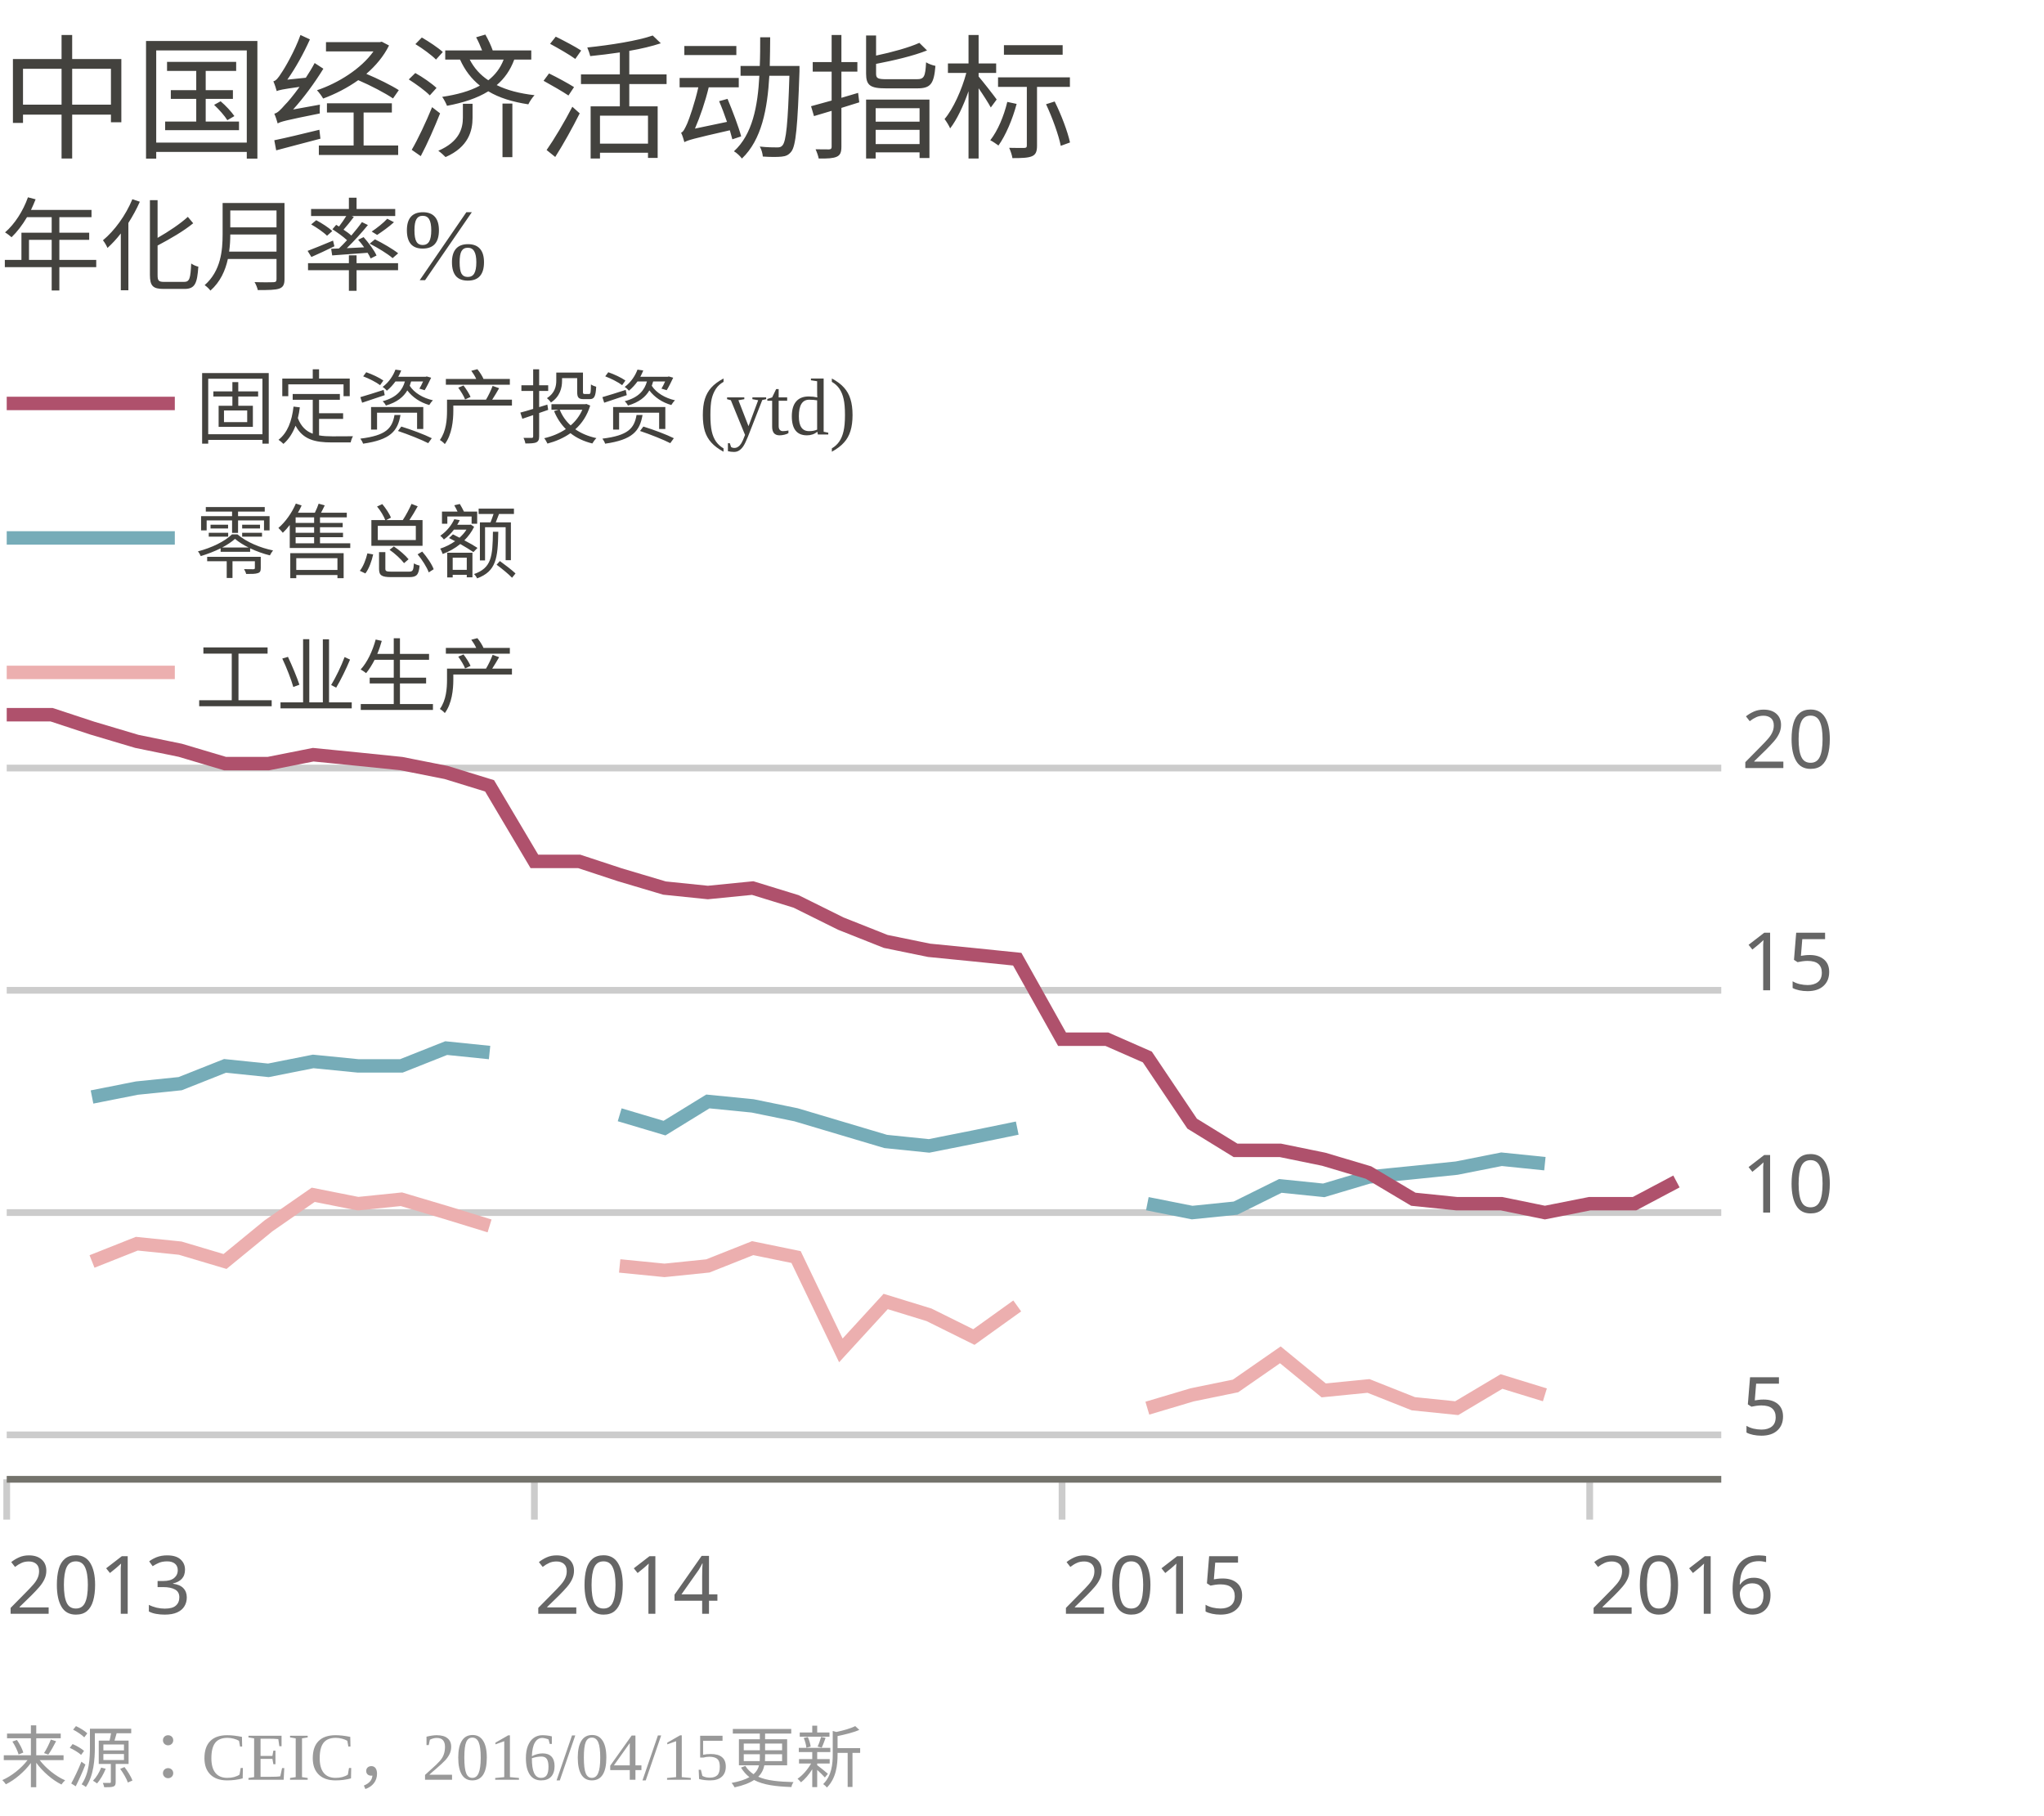
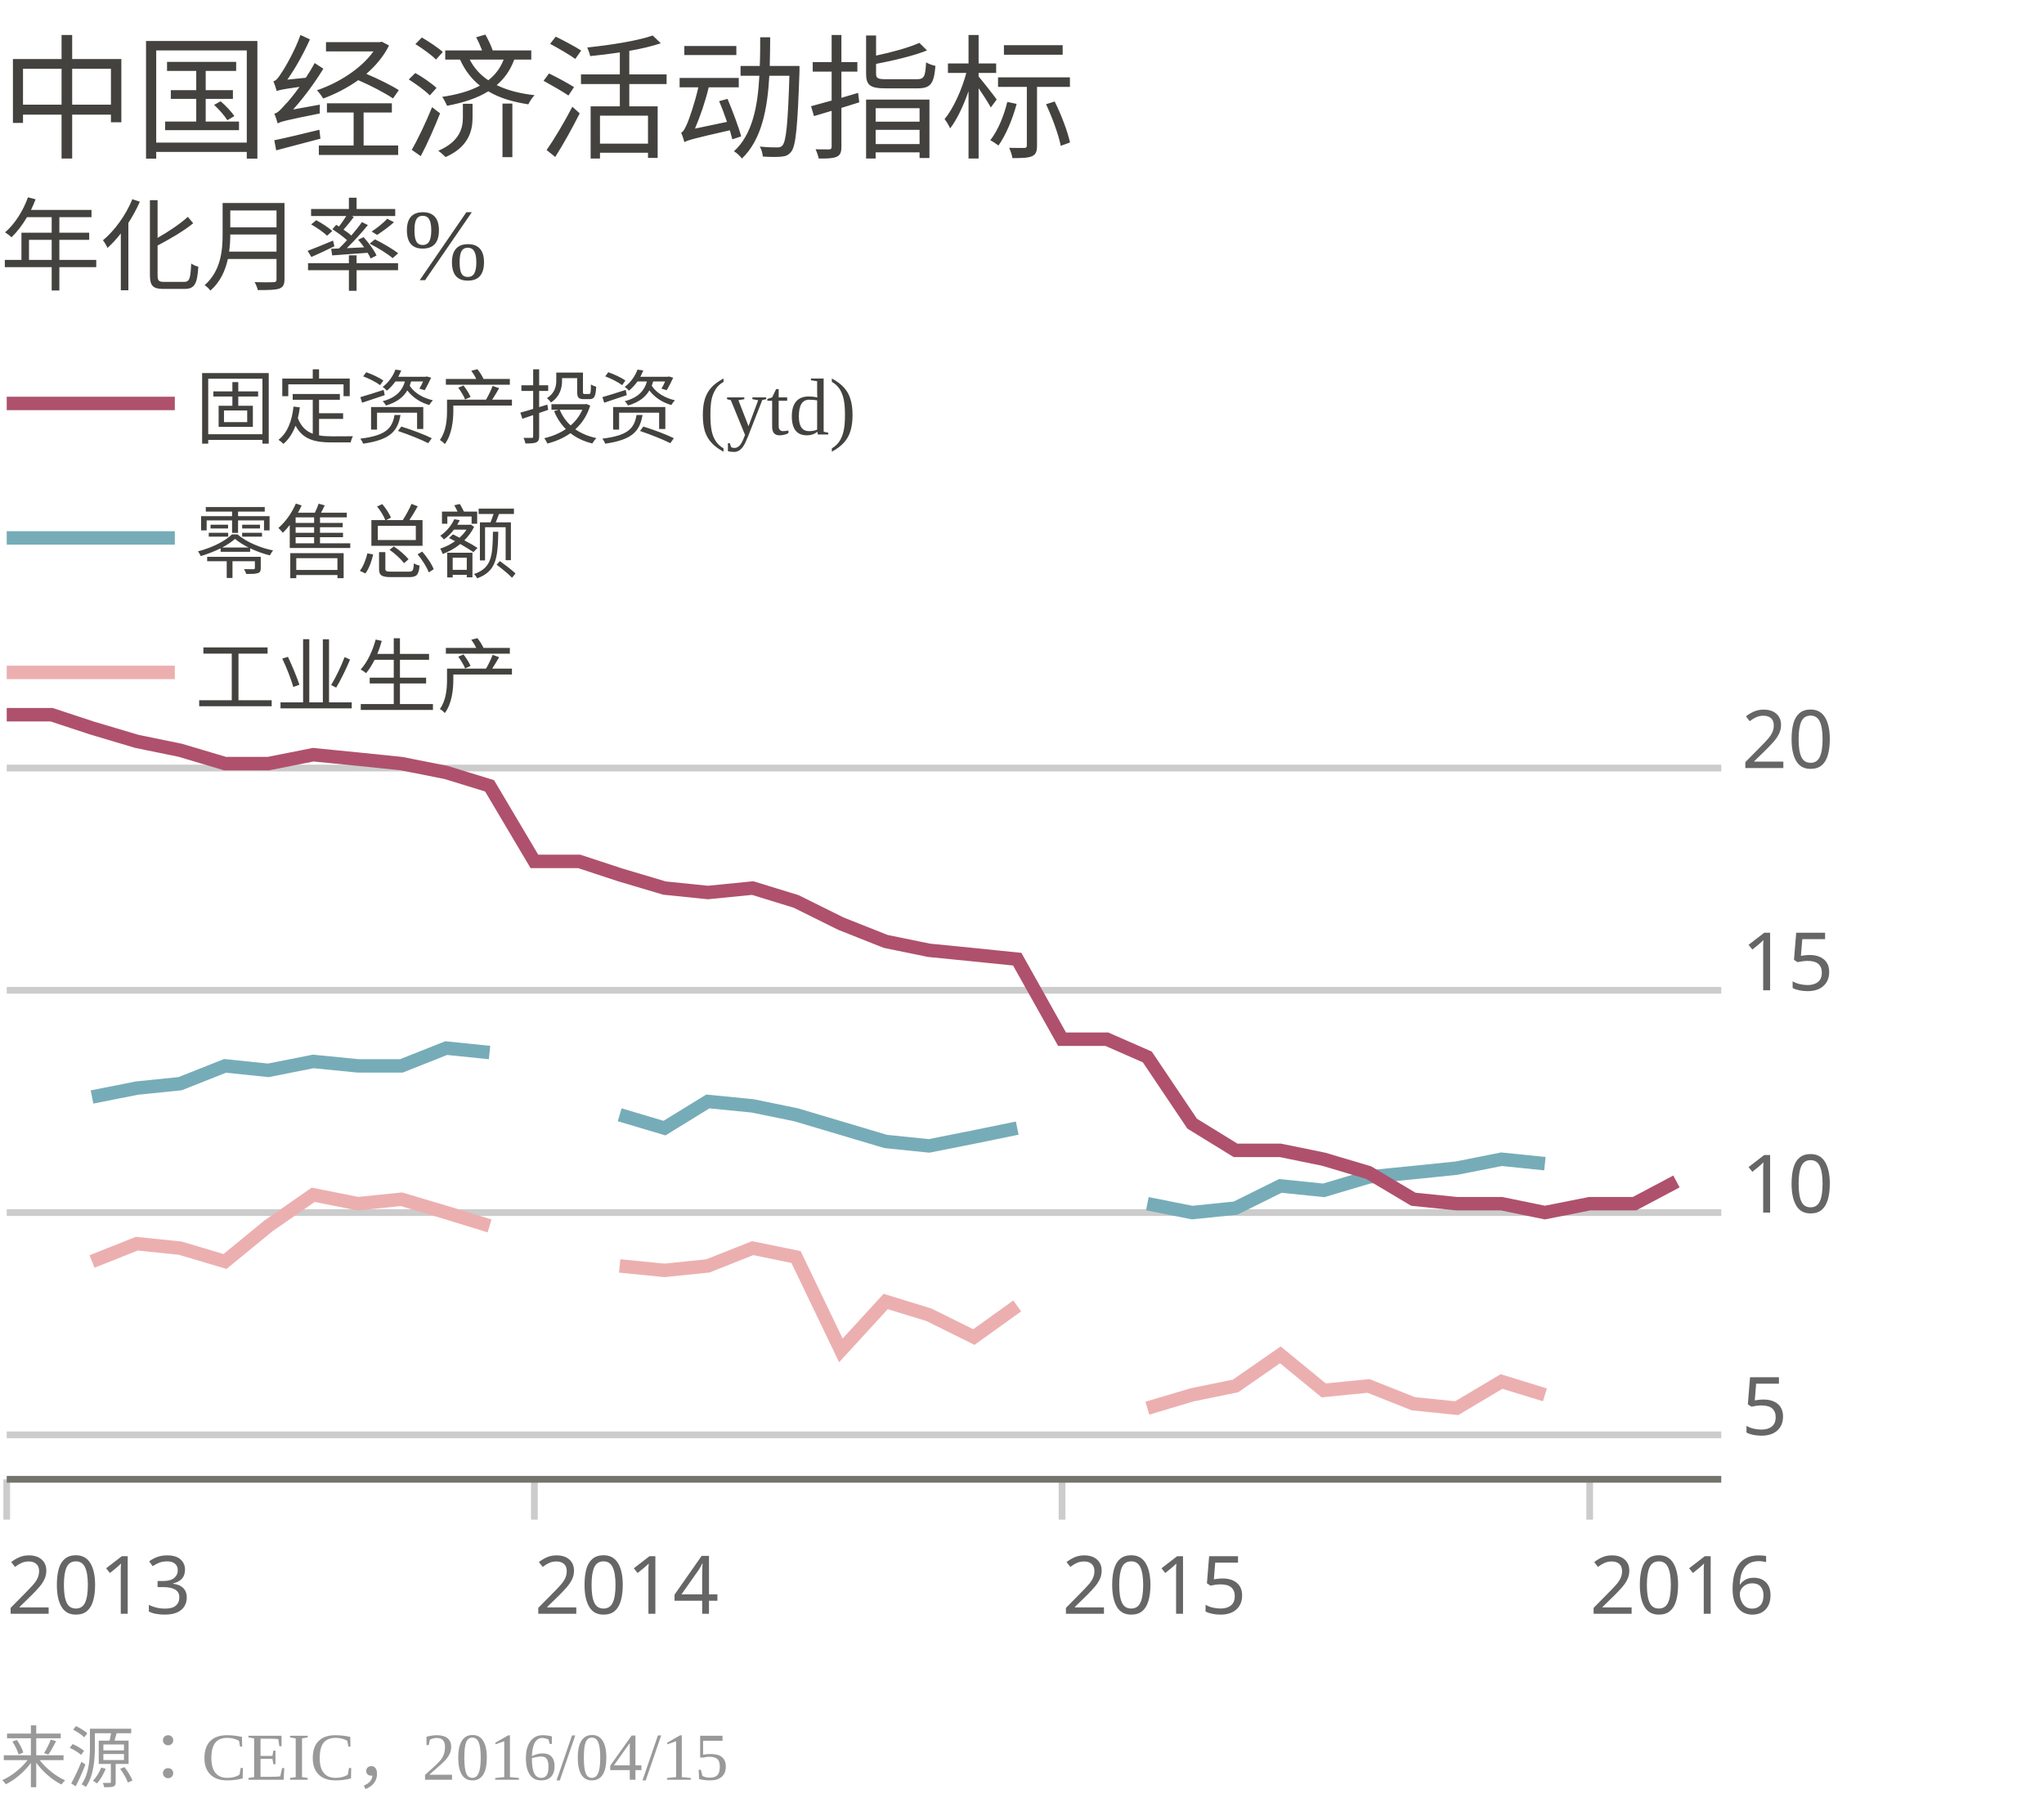
<svg xmlns="http://www.w3.org/2000/svg" viewBox="0 0 304 270">
  <text class="chart-title" fill="#43423e" font-size="20" y="22">中国经济活动指标</text>
  <text class="chart-subtitle" fill="#43423e" font-size="15" y="42">年化月率%</text>
-   <text class="chart-source" font-size="10" fill-opacity="0.4" y="265">来源：CEIC，2016/04/15更新</text>
+   <text class="chart-source" font-size="10" fill-opacity="0.4" y="265">来源：CEIC，2016/04/15</text>
  <g transform="translate(1,100)">
    <g transform="translate(0,120)" class="x axis">
      <g class="tick" style="" transform="translate(0,0)">
        <line y2="6" x2="0" fill="none" stroke="#000" stroke-opacity="0.2" />
        <text dy="0" style="" y="20" x="0" font-family="MetricWeb,sans-serif" fill-opacity="0.6" font-size="12" text-anchor="start">2013</text>
      </g>
      <g class="tick" style="" transform="translate(78.47808,0)">
        <line y2="6" x2="0" fill="none" stroke="#000" stroke-opacity="0.2" />
        <text dy="0" style="" y="20" x="0" font-family="MetricWeb,sans-serif" fill-opacity="0.6" font-size="12" text-anchor="start">2014</text>
      </g>
      <g class="tick" style="" transform="translate(156.9562,0)">
        <line y2="6" x2="0" fill="none" stroke="#000" stroke-opacity="0.2" />
        <text dy="0" style="" y="20" x="0" font-family="MetricWeb,sans-serif" fill-opacity="0.6" font-size="12" text-anchor="start">2015</text>
      </g>
      <g class="tick" style="" transform="translate(235.4342,0)">
        <line y2="6" x2="0" fill="none" stroke="#000" stroke-opacity="0.2" />
        <text dy="0" style="" y="20" x="0" font-family="MetricWeb,sans-serif" fill-opacity="0.6" font-size="12" text-anchor="start">2016</text>
      </g>
      <path class="domain" d="M0,0V0H255V0" fill="none" stroke="#74736c" />
    </g>
    <g transform="translate(255,0)" class="y axis">
      <g class="tick" style="" transform="translate(0,113.3889)">
        <line x2="-255" y2="0" fill="none" stroke="#000" stroke-opacity="0.2" />
        <text dy="0" style="text-anchor: start;" x="3" y="0" font-family="MetricWeb,sans-serif" fill-opacity="0.6" font-size="12">5</text>
      </g>
      <g class="tick" style="" transform="translate(0,80.33333)">
        <line x2="-255" y2="0" fill="none" stroke="#000" stroke-opacity="0.2" />
        <text dy="0" style="text-anchor: start;" x="3" y="0" font-family="MetricWeb,sans-serif" fill-opacity="0.6" font-size="12">10</text>
      </g>
      <g class="tick" style="" transform="translate(0,47.27778)">
        <line x2="-255" y2="0" fill="none" stroke="#000" stroke-opacity="0.2" />
        <text dy="0" style="text-anchor: start;" x="3" y="0" font-family="MetricWeb,sans-serif" fill-opacity="0.6" font-size="12">15</text>
      </g>
      <g class="tick" style="" transform="translate(0,14.22222)">
        <line x2="-255" y2="0" fill="none" stroke="#000" stroke-opacity="0.2" />
        <text dy="0" style="text-anchor: start;" x="3" y="0" font-family="MetricWeb,sans-serif" fill-opacity="0.6" font-size="12">20</text>
      </g>
      <path class="domain" d="M-255,1H0V120H-255" fill="none" stroke="#000" stroke-opacity="0" />
    </g>
    <g class="chart-key" transform="translate(0,-35)">
      <g class="key-element" transform="translate(0,0)">
        <text x="28" font-size="12" fill="#43423e">固定资产投资 (ytd)</text>
        <line x1="0" x2="25" y1="-5" y2="-5" stroke-width="2" fill="none" stroke="#af516c" />
      </g>
      <g class="key-element" transform="translate(0,20)">
        <text x="28" font-size="12" fill="#43423e">零售总额</text>
        <line x1="0" x2="25" y1="-5" y2="-5" stroke-width="2" fill="none" stroke="#76acb8" />
      </g>
      <g class="key-element" transform="translate(0,40)">
        <text x="28" font-size="12" fill="#43423e">工业生产</text>
        <line x1="0" x2="25" y1="-5" y2="-5" stroke-width="2" fill="none" stroke="#ecafaf" />
      </g>
    </g>
    <g>
      <path d="M12.685,87.606L19.351,84.961L25.801,85.622L32.466,87.606L38.917,82.317L45.582,77.689L52.247,79.011L58.697,78.35L65.363,80.333L71.813,82.317M91.164,88.267L97.829,88.928L104.279,88.267L110.944,85.622L117.395,86.944L124.06,100.828L130.725,93.556L137.175,95.539L143.841,98.844L150.291,94.217M169.642,109.422L176.307,107.439L182.757,106.117L189.422,101.489L195.873,106.778L202.538,106.117L209.203,108.761L215.653,109.422L222.319,105.456L228.769,107.439M248.335,101.489Z" stroke-width="2" fill="none" stroke="#ecafaf" />
      <path d="M12.685,63.144L19.351,61.822L25.801,61.161L32.466,58.517L38.917,59.178L45.582,57.856L52.247,58.517L58.697,58.517L65.363,55.872L71.813,56.533M91.164,65.789L97.829,67.772L104.279,63.806L110.944,64.467L117.395,65.789L124.06,67.772L130.725,69.756L137.175,70.417L143.841,69.094L150.291,67.772M169.642,79.011L176.307,80.333L182.757,79.672L189.422,76.367L195.873,77.028L202.538,75.044L209.203,74.383L215.653,73.722L222.319,72.4L228.769,73.061M248.335,77.028Z" stroke-width="2" fill="none" stroke="#76acb8" />
      <path d="M0,6.289L6.665,6.289L12.685,8.272L19.351,10.256L25.801,11.578L32.466,13.561L38.917,13.561L45.582,12.239L52.247,12.9L58.697,13.561L65.363,14.883L71.813,16.867L78.478,28.106L85.143,28.106L91.164,30.089L97.829,32.072L104.279,32.733L110.944,32.072L117.395,34.056L124.06,37.361L130.725,40.006L137.175,41.328L143.841,41.989L150.291,42.65L156.956,54.55L163.621,54.55L169.642,57.194L176.307,67.111L182.757,71.078L189.422,71.078L195.873,72.4L202.538,74.383L209.203,78.35L215.653,79.011L222.319,79.011L228.769,80.333L235.434,79.011L242.099,79.011L248.335,75.706" stroke-width="2" fill="none" stroke="#af516c" />
    </g>
  </g>
</svg>
